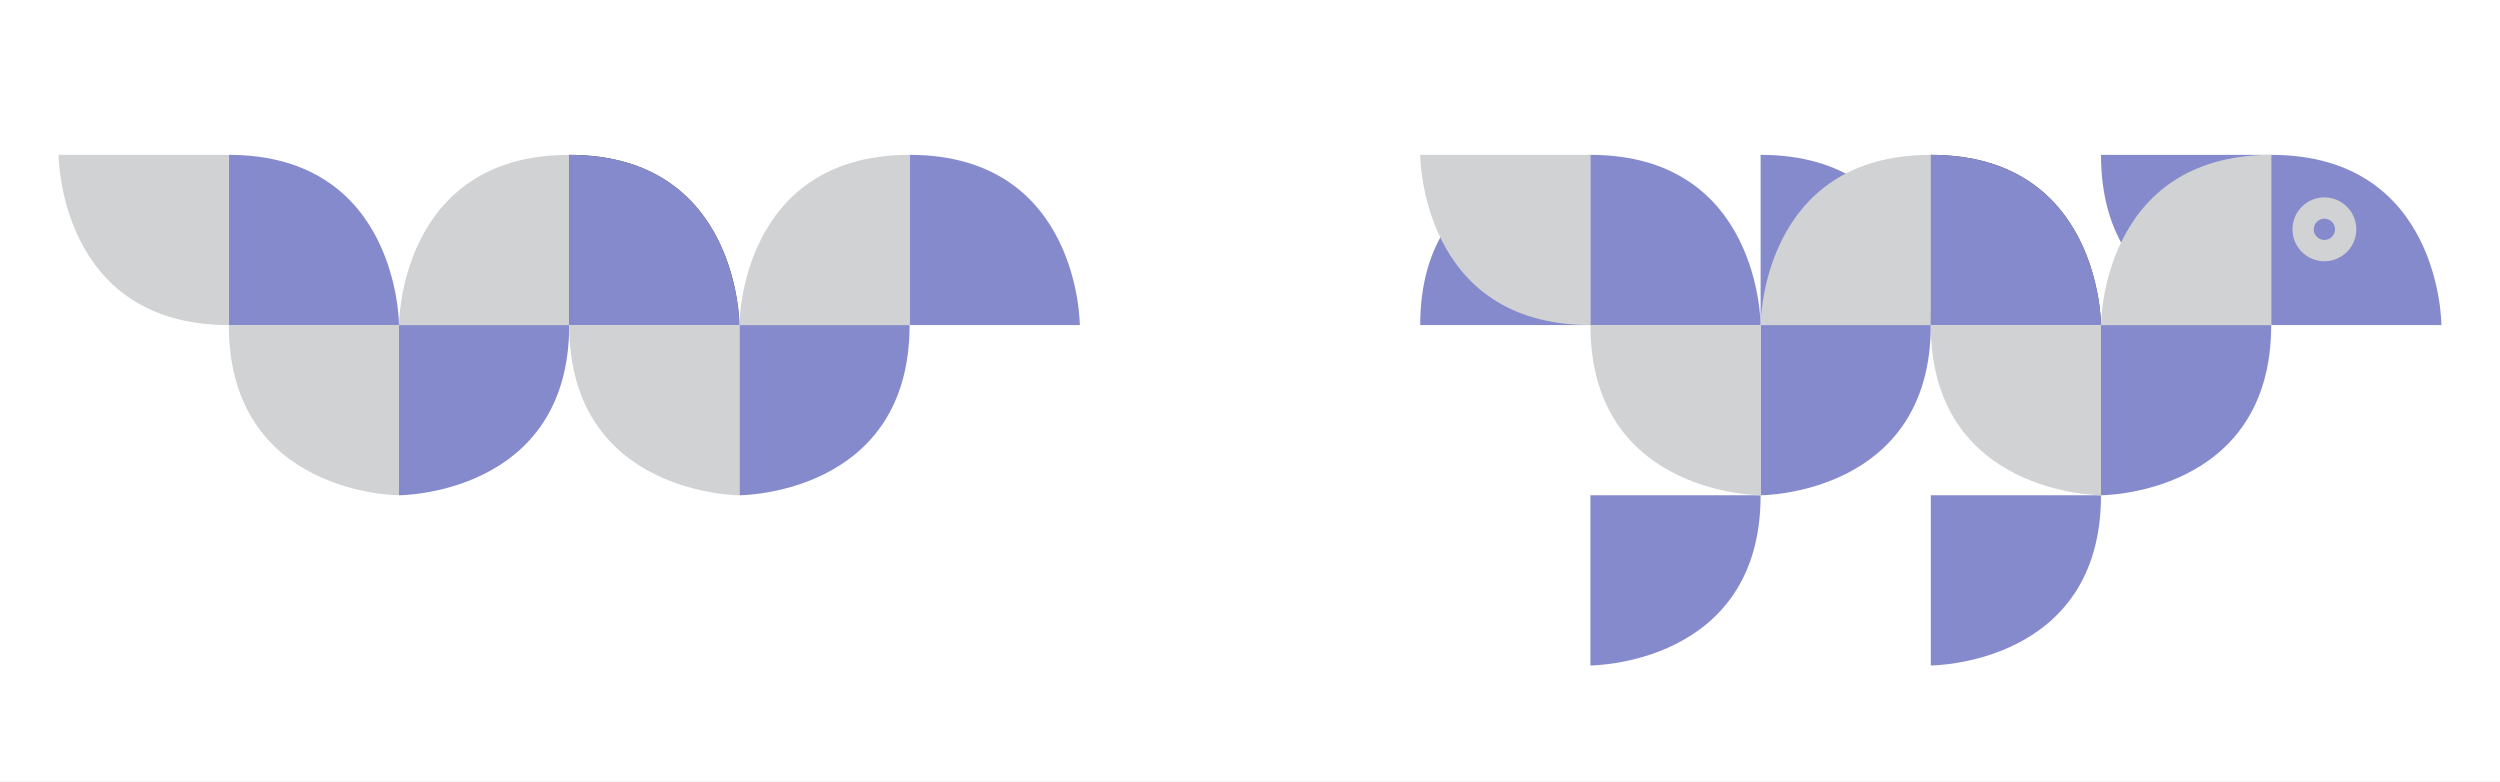
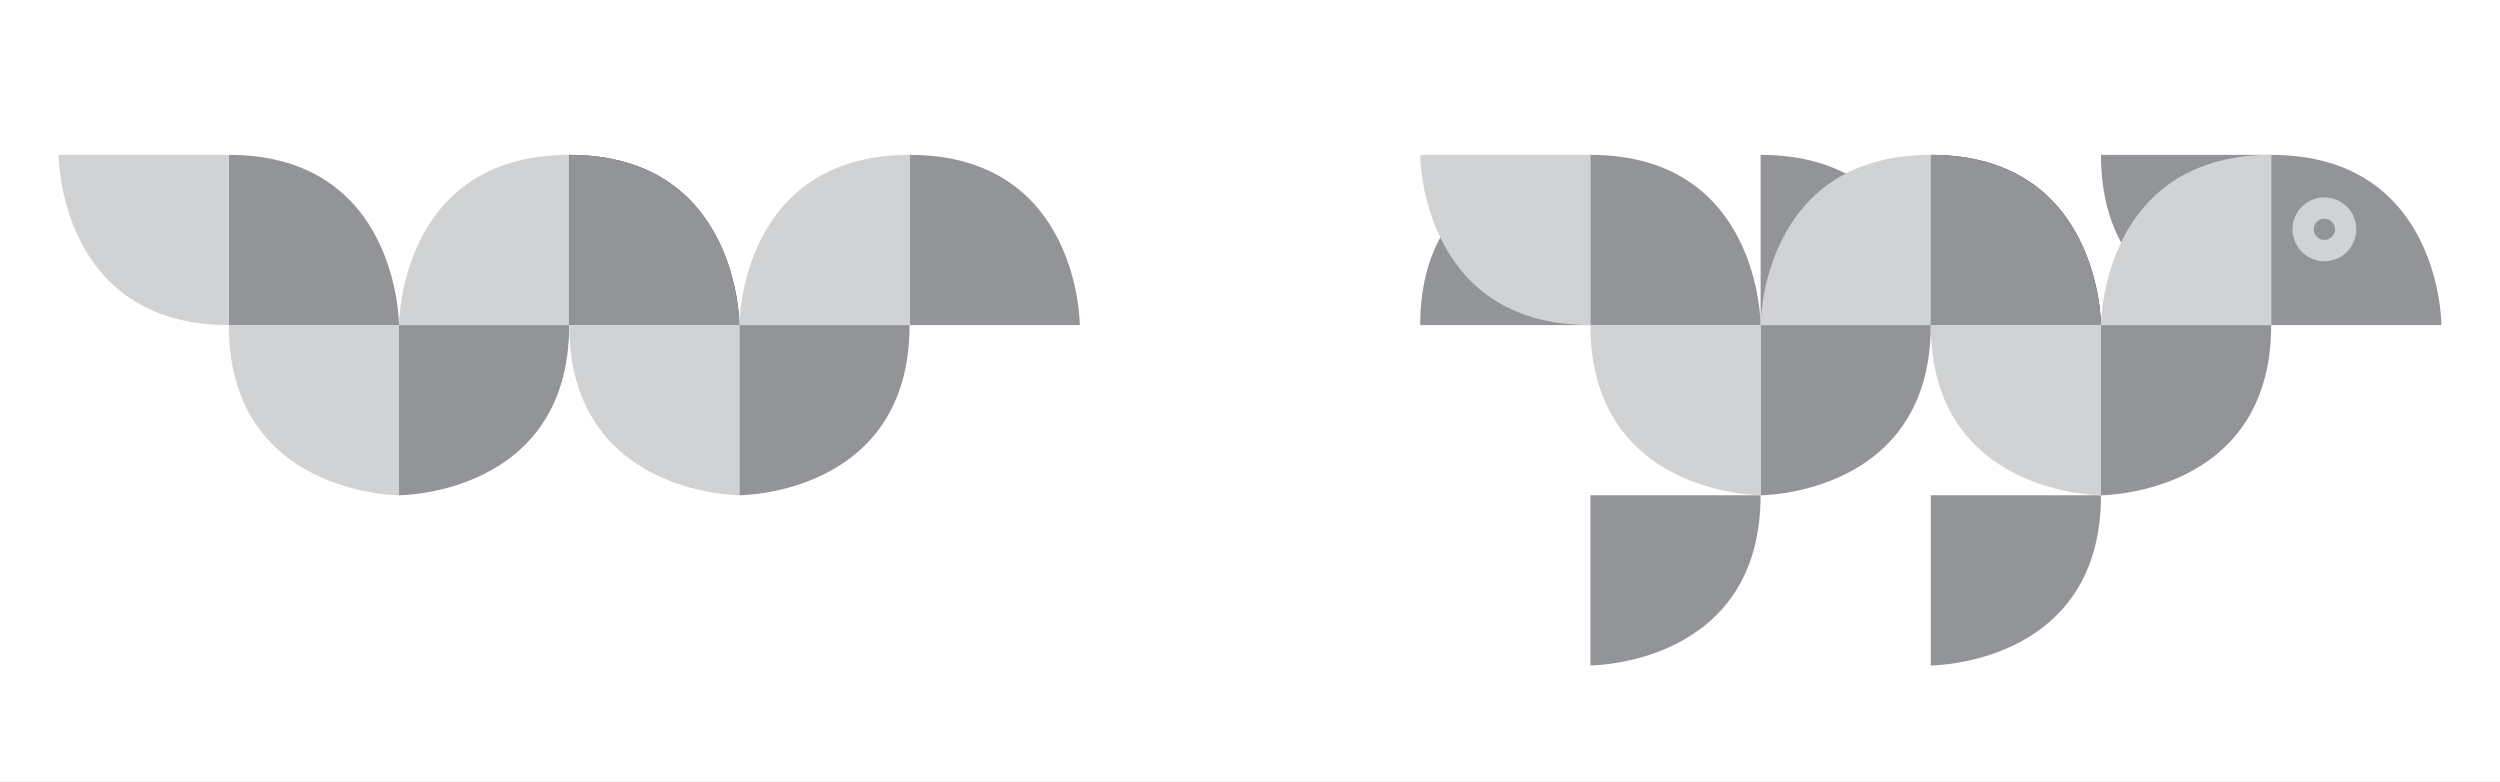
<svg xmlns="http://www.w3.org/2000/svg" viewBox="0 0 1152 360">
  <defs>
-     <style>.cls-1{fill:#fff;}.cls-2{fill:#5dc1b9;}.cls-3{fill:#848acc;}.cls-4{fill:#404041;}.cls-5{fill:#d0d2d3;}</style>
+     <style>.cls-1{fill:#fff;}.cls-2{fill:#5dc1b9;}.cls-3{fill:#929497;}.cls-4{fill:#404041;}.cls-5{fill:#d0d2d3;}</style>
  </defs>
  <g id="Layer_2" data-name="Layer 2">
-     <g id="Layer_2-2" data-name="Layer 2">
+     <g id="Layer_1-2" data-name="Layer 1">
      <rect class="cls-1" width="1152" height="360" />
-     </g>
-     <g id="Layer_1-2" data-name="Layer 1">
      <path class="cls-2" d="M419.14,228.21" />
      <path class="cls-3" d="M105.43,71.36c78.43,0,78.43,78.43,78.43,78.43H105.43Z" />
      <path class="cls-4" d="M262.29,71.36c78.43,0,78.43,78.43,78.43,78.43H262.29Z" />
      <path class="cls-3" d="M262.29,149.79c0,78.43-78.43,78.43-78.43,78.43V149.79Z" />
      <path class="cls-5" d="M105.43,149.79c0,78.43,78.43,78.43,78.43,78.43V149.79Z" />
      <path class="cls-5" d="M262.29,71.36c-78.43,0-78.43,78.43-78.43,78.43h78.43Z" />
      <path class="cls-3" d="M262.29,71.36c78.43,0,78.43,78.43,78.43,78.43H262.29Z" />
      <path class="cls-3" d="M419.14,71.36c78.43,0,78.43,78.43,78.43,78.43H419.14Z" />
      <path class="cls-3" d="M419.14,149.79c0,78.43-78.43,78.43-78.43,78.43V149.79Z" />
      <path class="cls-5" d="M262.29,149.79c0,78.43,78.43,78.43,78.43,78.43V149.79Z" />
      <path class="cls-5" d="M419.14,71.36c-78.43,0-78.43,78.43-78.43,78.43h78.43Z" />
      <path class="cls-5" d="M105.43,149.79C27,149.79,27,71.36,27,71.36h78.43Z" />
      <path class="cls-3" d="M811.29,71.36c78.43,0,78.43,78.43,78.43,78.43H811.29Z" />
      <path class="cls-3" d="M968.14,71.36c0,78.43,78.43,78.43,78.43,78.43V71.36Z" />
      <path class="cls-3" d="M732.86,71.36c78.43,0,78.43,78.43,78.43,78.43H732.86Z" />
      <path class="cls-3" d="M654.43,149.79c0-78.43,78.43-78.43,78.43-78.43v78.43Z" />
      <path class="cls-4" d="M889.71,71.36c78.43,0,78.43,78.43,78.43,78.43H889.71Z" />
      <path class="cls-3" d="M889.71,149.79c0,78.43-78.43,78.43-78.43,78.43V149.79Z" />
      <path class="cls-3" d="M811.29,228.21c0,78.43-78.43,78.43-78.43,78.43V228.21Z" />
      <path class="cls-3" d="M968.14,228.21c0,78.43-78.43,78.43-78.43,78.43V228.21Z" />
      <path class="cls-5" d="M732.86,149.79c0,78.43,78.43,78.43,78.43,78.43V149.79Z" />
      <path class="cls-5" d="M889.71,71.36c-78.43,0-78.43,78.43-78.43,78.43h78.43Z" />
      <path class="cls-3" d="M889.71,71.36c78.43,0,78.43,78.43,78.43,78.43H889.71Z" />
      <path class="cls-3" d="M1046.57,71.36c78.43,0,78.43,78.43,78.43,78.43h-78.43Z" />
      <path class="cls-3" d="M1046.57,149.79c0,78.43-78.43,78.43-78.43,78.43V149.79Z" />
      <path class="cls-5" d="M889.71,149.79c0,78.43,78.43,78.43,78.43,78.43V149.79Z" />
      <path class="cls-5" d="M1046.57,71.36c-78.43,0-78.43,78.43-78.43,78.43h78.43Z" />
      <circle class="cls-5" cx="1071.08" cy="105.67" r="14.71" />
      <circle class="cls-3" cx="1071.08" cy="105.67" r="4.9" />
      <path class="cls-5" d="M732.86,149.79c-78.43,0-78.43-78.43-78.43-78.43h78.43Z" />
      <path class="cls-2" d="M889.71,228.21" />
    </g>
  </g>
</svg>
